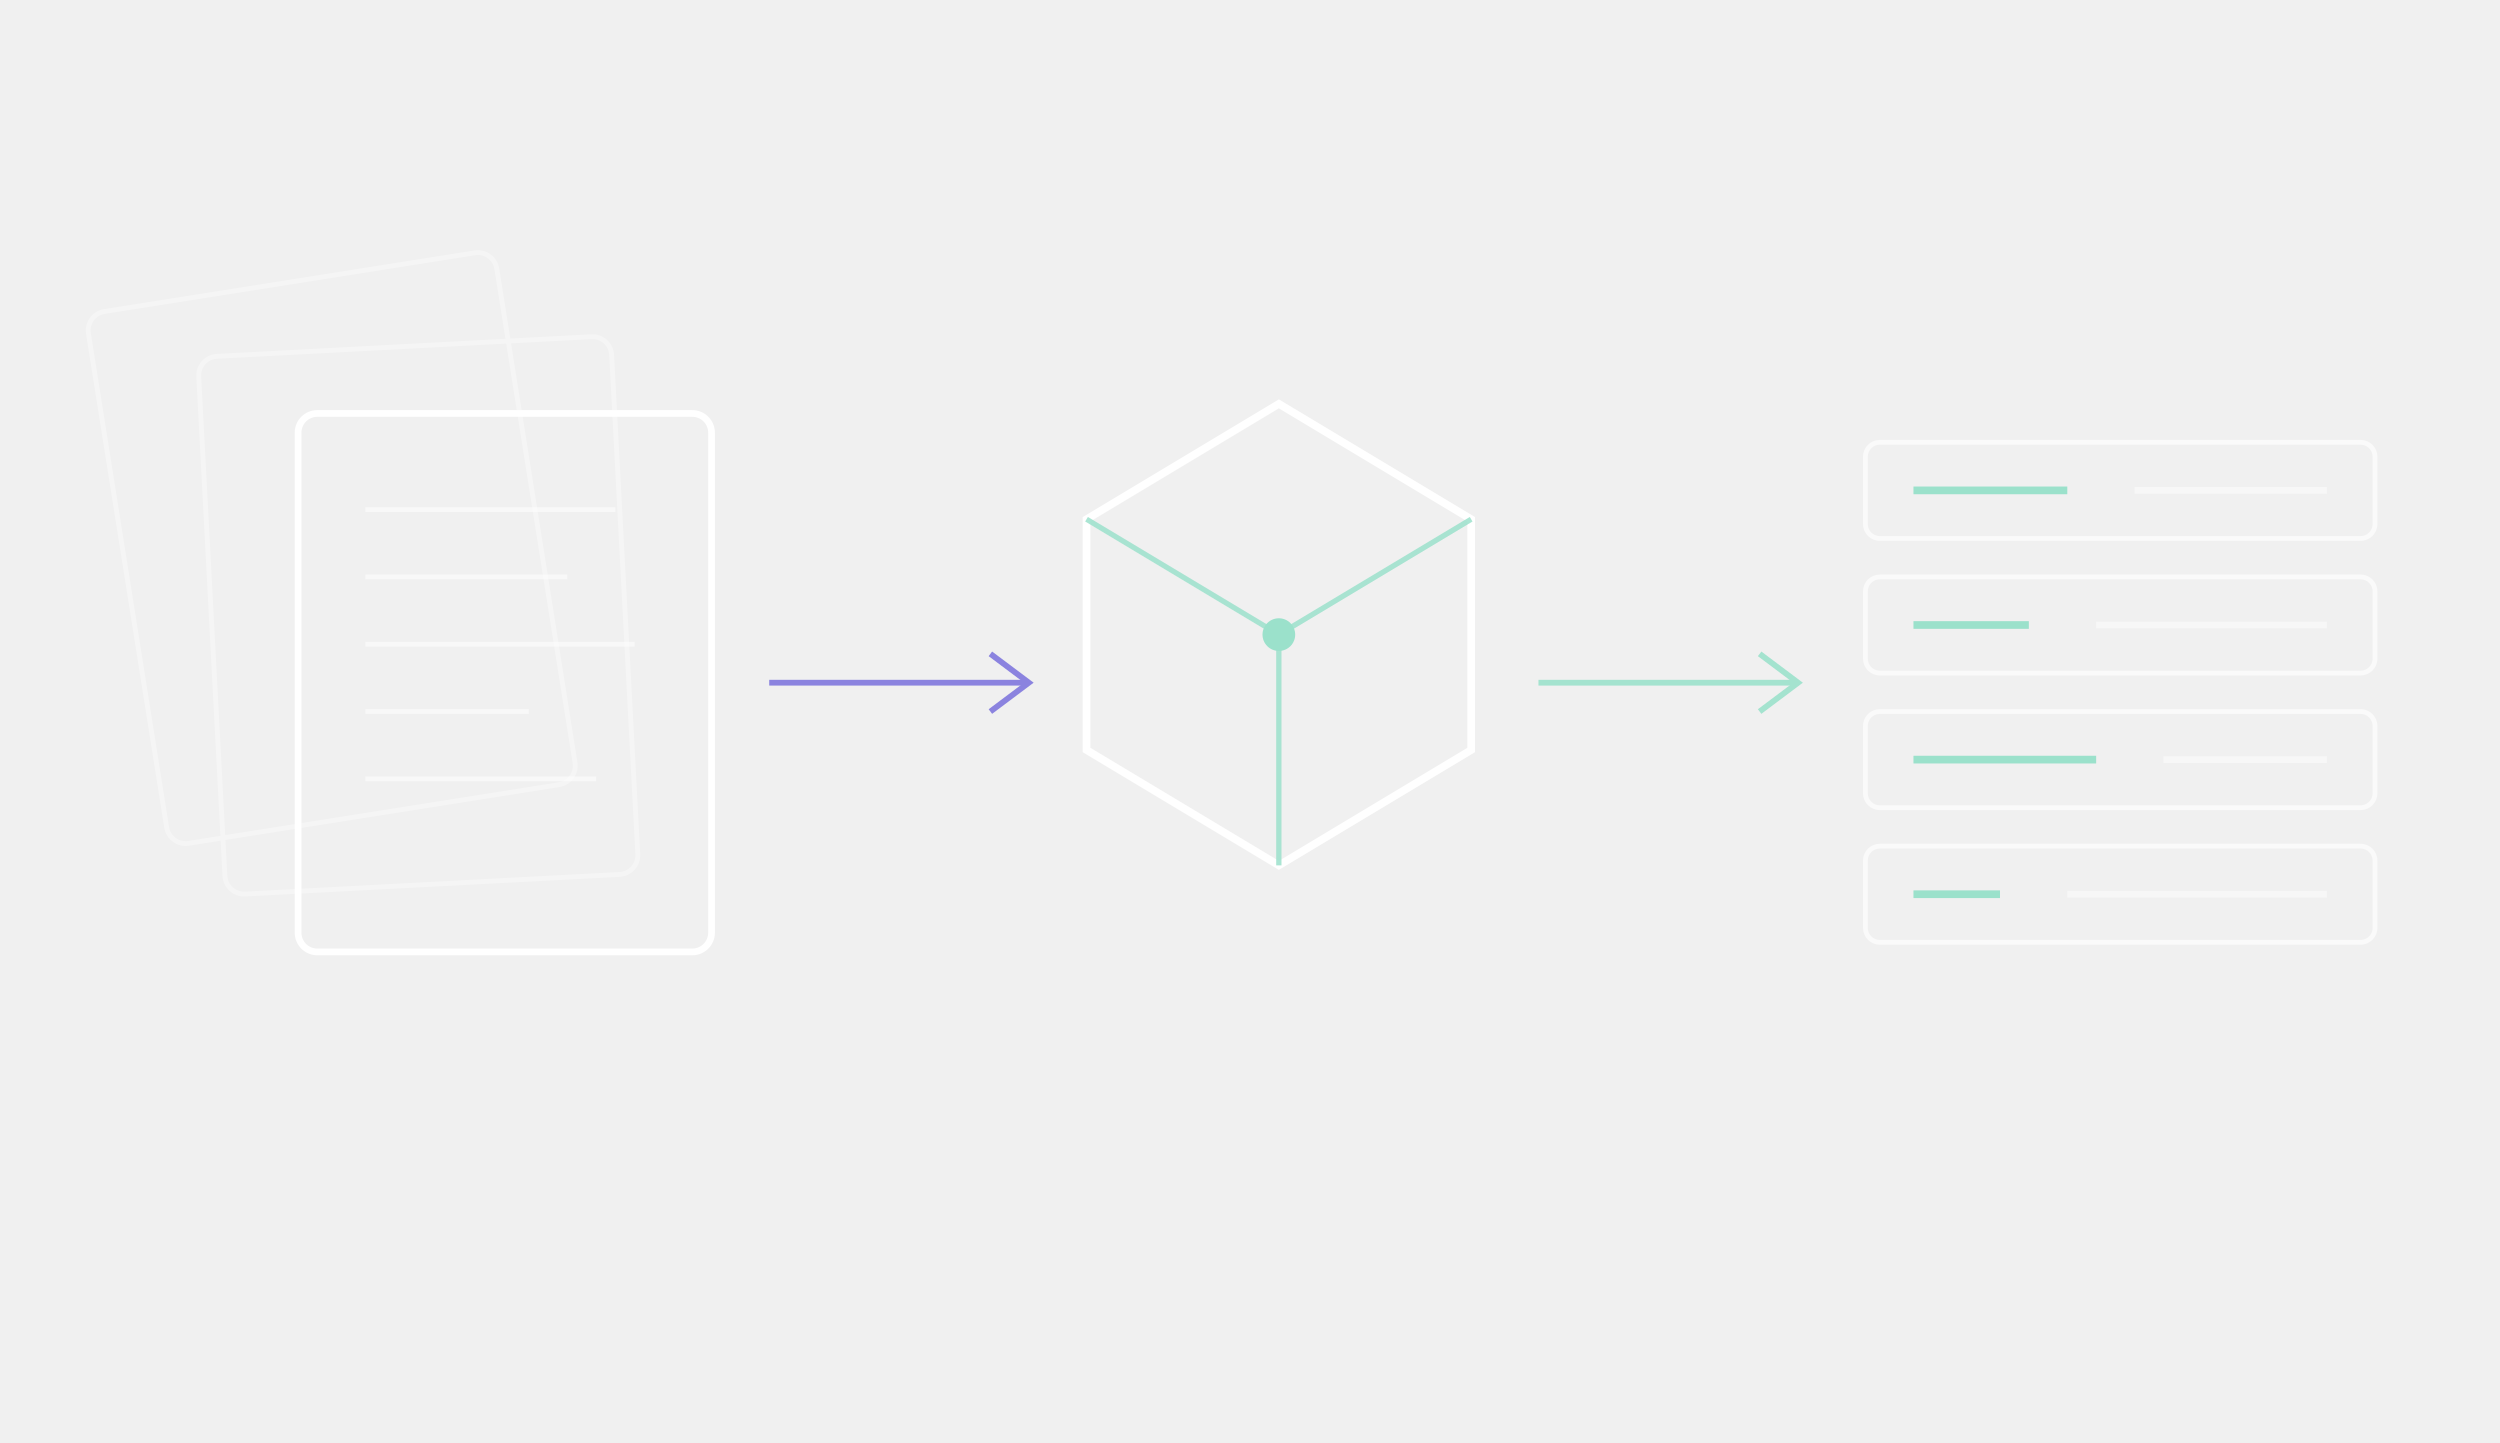
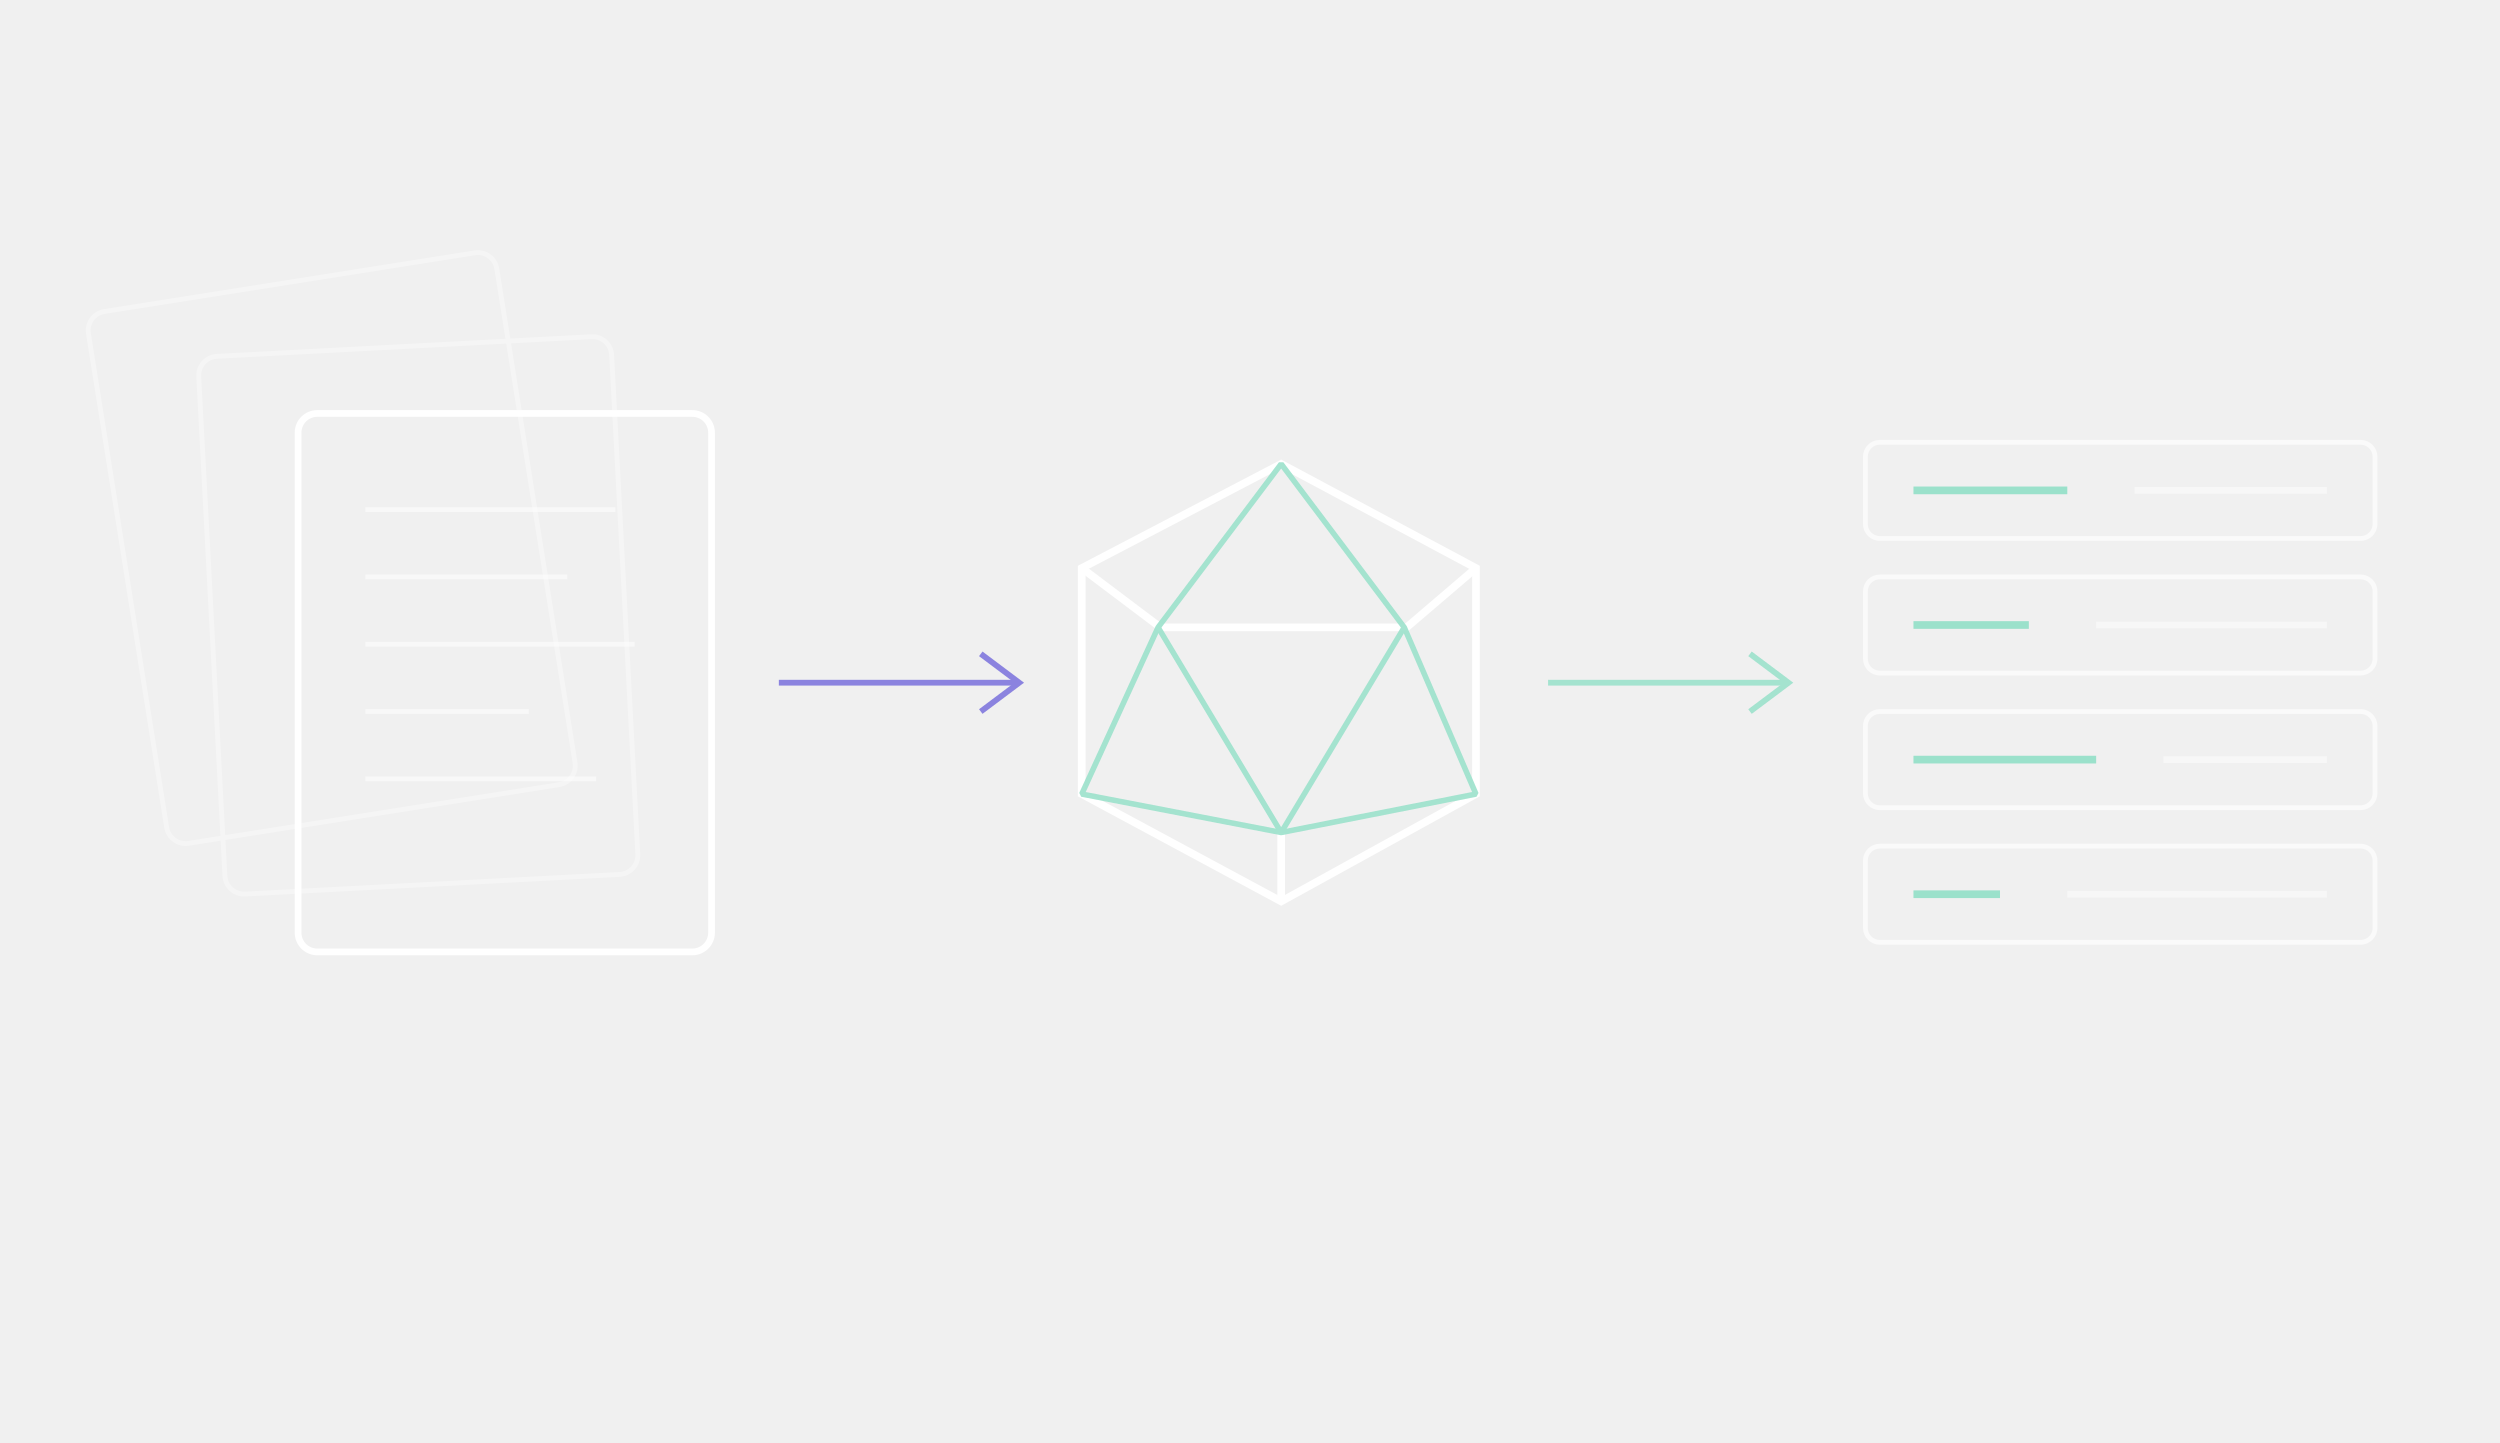
<svg xmlns="http://www.w3.org/2000/svg" viewBox="0 0 520 300" fill="none">
  <g stroke="#ffffff" stroke-width="1" opacity="0.34">
    <rect x="26" y="58" width="86" height="112" rx="4" transform="rotate(-9 69 114)" />
    <rect x="44" y="72" width="86" height="112" rx="4" transform="rotate(-3 87 128)" />
  </g>
  <rect x="62" y="86" width="86" height="112" rx="4" stroke="#ffffff" stroke-width="1.4" />
  <g stroke="#ffffff" stroke-width="1" opacity="0.5">
    <line x1="76" y1="106" x2="128" y2="106" />
    <line x1="76" y1="120" x2="118" y2="120" />
    <line x1="76" y1="134" x2="132" y2="134" />
    <line x1="76" y1="148" x2="110" y2="148" />
    <line x1="76" y1="162" x2="124" y2="162" />
  </g>
  <g stroke="#7f77dd" stroke-width="1.2" opacity="0.9">
-     <path d="M160 142 L214 142" />
-     <path d="M206 136 L214 142 L206 148" />
+     <path d="M162 142 L212 142" />
+     <path d="M204 136 L212 142 L204 148" />
  </g>
-   <g stroke="#ffffff" stroke-width="1.6">
-     <polygon points="266 84 226 108 226 156 266 180 306 156 306 108" />
+   <g transform="translate(223.67 94.99) scale(1.3333)" fill="none">
+     <g stroke="#ffffff" stroke-width="1.2" stroke-miterlimit="10">
+       <polygon points="32.11 69.38 1 52.63 1 17.38 32.11 1.13 62.5 17.38 62.5 52.63" />
+       <polyline points="1 17.38 13.27 26.63 51.68 26.63 62.5 17.38" />
+       <line x1="32.11" y1="69.38" x2="32.11" y2="58.63" />
+     </g>
+     <g stroke="#9be1cb" stroke-width="0.862" stroke-linejoin="bevel" opacity="0.9">
+       <polygon points="62.5 52.63 51.31 26.63 32.11 1.13 12.91 26.63 1 52.63 32.11 58.63" />
+       <polyline points="51.31 26.63 32.11 58.63 12.91 26.63" />
+     </g>
  </g>
-   <g stroke="#9be1cb" stroke-width="1.1" opacity="0.85">
-     <path d="M226 108 L266 132 L306 108" />
-     <path d="M266 132 L266 180" />
-   </g>
-   <circle cx="266" cy="132" r="3.4" fill="#9be1cb" />
  <g stroke="#9be1cb" stroke-width="1.2" opacity="0.9">
-     <path d="M320 142 L374 142" />
-     <path d="M366 136 L374 142 L366 148" />
+     <path d="M322 142 L372 142" />
+     <path d="M364 136 L372 142 L364 148" />
  </g>
  <g>
    <rect x="388" y="92" width="106" height="20" rx="3" stroke="#ffffff" stroke-width="1" opacity="0.65" />
    <rect x="388" y="120" width="106" height="20" rx="3" stroke="#ffffff" stroke-width="1" opacity="0.65" />
    <rect x="388" y="148" width="106" height="20" rx="3" stroke="#ffffff" stroke-width="1" opacity="0.65" />
    <rect x="388" y="176" width="106" height="20" rx="3" stroke="#ffffff" stroke-width="1" opacity="0.65" />
    <line x1="398" y1="102" x2="430" y2="102" stroke="#9be1cb" stroke-width="1.6" />
    <line x1="398" y1="130" x2="422" y2="130" stroke="#9be1cb" stroke-width="1.6" />
    <line x1="398" y1="158" x2="436" y2="158" stroke="#9be1cb" stroke-width="1.6" />
    <line x1="398" y1="186" x2="416" y2="186" stroke="#9be1cb" stroke-width="1.6" />
    <line x1="444" y1="102" x2="484" y2="102" stroke="#ffffff" stroke-width="1.4" opacity="0.45" />
    <line x1="436" y1="130" x2="484" y2="130" stroke="#ffffff" stroke-width="1.4" opacity="0.45" />
    <line x1="450" y1="158" x2="484" y2="158" stroke="#ffffff" stroke-width="1.4" opacity="0.45" />
    <line x1="430" y1="186" x2="484" y2="186" stroke="#ffffff" stroke-width="1.4" opacity="0.45" />
  </g>
</svg>
